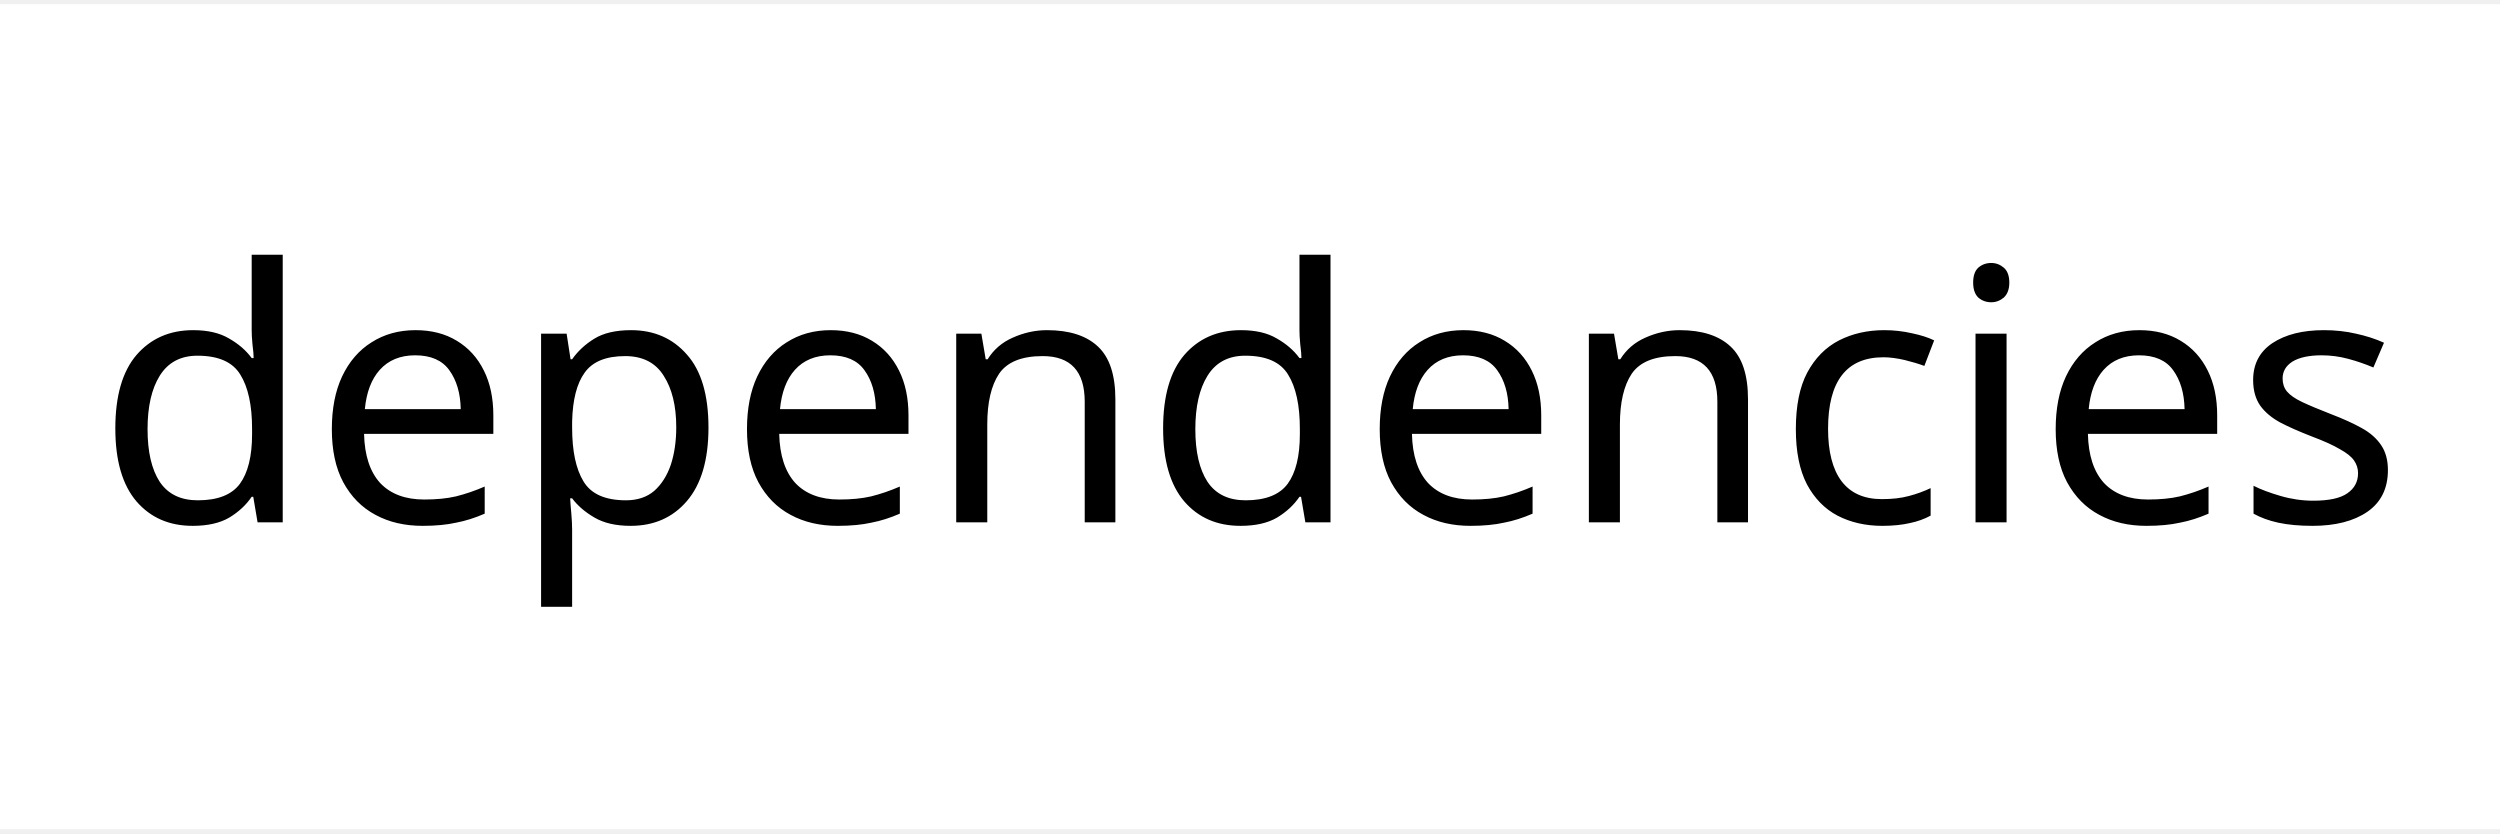
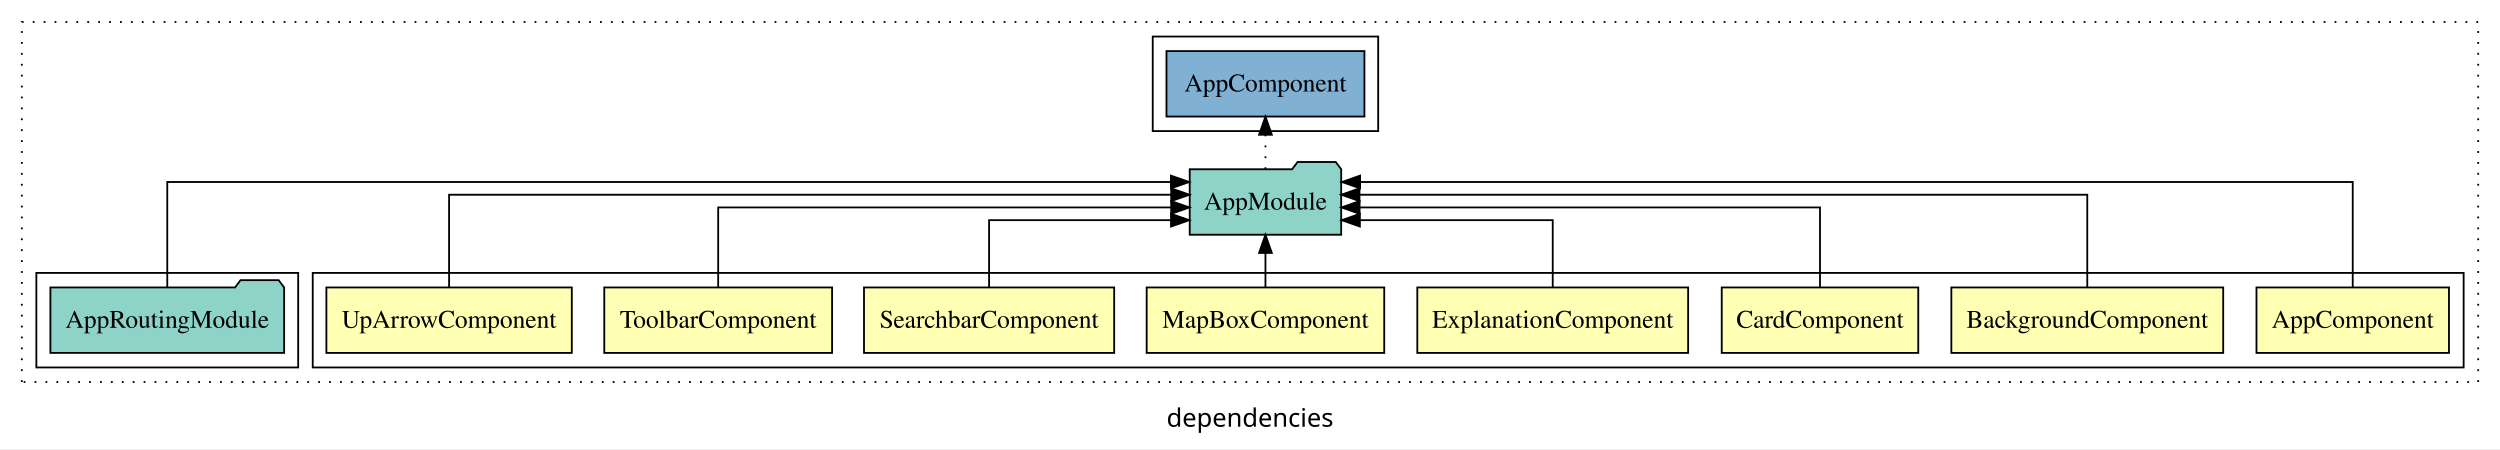
- <svg xmlns="http://www.w3.org/2000/svg" width="99pt" height="33pt" viewBox="0.00 0.00 99.41 32.80">
-   <g id="graph0" class="graph" transform="scale(1 1) rotate(0) translate(4 28.8)">
-     <polygon fill="white" stroke="transparent" points="-4,4 -4,-28.8 95.41,-28.8 95.41,4 -4,4" />
-     <text text-anchor="middle" x="45.7" y="-8.2" font-family="sans-serif" font-size="14.00">dependencies</text>
+ <svg xmlns="http://www.w3.org/2000/svg" width="1375pt" height="247pt" viewBox="0.00 0.00 1375.00 246.80">
+   <g id="graph0" class="graph" transform="scale(1 1) rotate(0) translate(4 242.8)">
+     <polygon fill="white" stroke="transparent" points="-4,4 -4,-242.8 1371,-242.8 1371,4 -4,4" />
+     <text text-anchor="middle" x="683.5" y="-8.2" font-family="sans-serif" font-size="14.00">dependencies</text>
+     <g id="clust1" class="cluster">
+       <polygon fill="none" stroke="black" stroke-dasharray="1,5" points="8,-32.8 8,-230.8 1359,-230.8 1359,-32.8 8,-32.8" />
+     </g>
+     <g id="clust2" class="cluster">
+       <polygon fill="none" stroke="black" points="168,-40.8 168,-92.8 1351,-92.8 1351,-40.8 168,-40.8" />
+     </g>
+     <g id="clust11" class="cluster">
+       <polygon fill="none" stroke="black" points="16,-40.8 16,-92.8 160,-92.8 160,-40.8 16,-40.8" />
+     </g>
+     <g id="clust13" class="cluster">
+       <polygon fill="none" stroke="black" points="630,-170.8 630,-222.8 754,-222.8 754,-170.8 630,-170.8" />
+     </g>
+     <g id="node1" class="node">
+       <polygon fill="#ffffb3" stroke="black" points="1342.94,-84.8 1237.06,-84.8 1237.06,-48.8 1342.94,-48.8 1342.94,-84.8" />
+       <text text-anchor="middle" x="1290" y="-62.6" font-family="Times,serif" font-size="14.00">AppComponent</text>
+     </g>
+     <g id="node9" class="node">
+       <polygon fill="#8dd3c7" stroke="black" points="733.66,-149.8 730.66,-153.8 709.66,-153.8 706.66,-149.8 650.34,-149.8 650.34,-113.8 733.66,-113.8 733.66,-149.8" />
+       <text text-anchor="middle" x="692" y="-127.6" font-family="Times,serif" font-size="14.00">AppModule</text>
+     </g>
+     <g id="edge1" class="edge">
+       <path fill="none" stroke="black" d="M1290,-84.81C1290,-107.29 1290,-142.8 1290,-142.8 1290,-142.8 744.05,-142.8 744.05,-142.8" />
+       <polygon fill="black" stroke="black" points="744.05,-139.3 734.05,-142.8 744.05,-146.3 744.05,-139.3" />
+     </g>
+     <g id="node2" class="node">
+       <polygon fill="#ffffb3" stroke="black" points="1218.76,-84.8 1069.24,-84.8 1069.24,-48.8 1218.76,-48.8 1218.76,-84.8" />
+       <text text-anchor="middle" x="1144" y="-62.6" font-family="Times,serif" font-size="14.00">BackgroundComponent</text>
+     </g>
+     <g id="edge2" class="edge">
+       <path fill="none" stroke="black" d="M1144,-84.93C1144,-105.37 1144,-135.8 1144,-135.8 1144,-135.8 743.71,-135.8 743.71,-135.8" />
+       <polygon fill="black" stroke="black" points="743.71,-132.3 733.71,-135.8 743.71,-139.3 743.71,-132.3" />
+     </g>
+     <g id="node3" class="node">
+       <polygon fill="#ffffb3" stroke="black" points="1051.05,-84.8 942.95,-84.8 942.95,-48.8 1051.05,-48.8 1051.05,-84.8" />
+       <text text-anchor="middle" x="997" y="-62.6" font-family="Times,serif" font-size="14.00">CardComponent</text>
+     </g>
+     <g id="edge3" class="edge">
+       <path fill="none" stroke="black" d="M997,-85.07C997,-103.36 997,-128.8 997,-128.8 997,-128.8 743.77,-128.8 743.77,-128.8" />
+       <polygon fill="black" stroke="black" points="743.77,-125.3 733.77,-128.8 743.77,-132.3 743.77,-125.3" />
+     </g>
+     <g id="node4" class="node">
+       <polygon fill="#ffffb3" stroke="black" points="924.48,-84.8 775.52,-84.8 775.52,-48.8 924.48,-48.8 924.48,-84.8" />
+       <text text-anchor="middle" x="850" y="-62.6" font-family="Times,serif" font-size="14.00">ExplanationComponent</text>
+     </g>
+     <g id="edge4" class="edge">
+       <path fill="none" stroke="black" d="M850,-84.81C850,-100.85 850,-121.8 850,-121.8 850,-121.8 743.93,-121.8 743.93,-121.8" />
+       <polygon fill="black" stroke="black" points="743.93,-118.3 733.93,-121.8 743.93,-125.3 743.93,-118.3" />
+     </g>
+     <g id="node5" class="node">
+       <polygon fill="#ffffb3" stroke="black" points="757.33,-84.8 626.67,-84.8 626.67,-48.8 757.33,-48.8 757.33,-84.8" />
+       <text text-anchor="middle" x="692" y="-62.6" font-family="Times,serif" font-size="14.00">MapBoxComponent</text>
+     </g>
+     <g id="edge5" class="edge">
+       <path fill="none" stroke="black" d="M692,-84.91C692,-84.91 692,-103.79 692,-103.79" />
+       <polygon fill="black" stroke="black" points="688.5,-103.79 692,-113.79 695.5,-103.79 688.5,-103.79" />
+     </g>
+     <g id="node6" class="node">
+       <polygon fill="#ffffb3" stroke="black" points="608.8,-84.8 471.2,-84.8 471.2,-48.8 608.8,-48.8 608.8,-84.8" />
+       <text text-anchor="middle" x="540" y="-62.6" font-family="Times,serif" font-size="14.00">SearchbarComponent</text>
+     </g>
+     <g id="edge6" class="edge">
+       <path fill="none" stroke="black" d="M540,-84.81C540,-100.85 540,-121.8 540,-121.8 540,-121.8 640.06,-121.8 640.06,-121.8" />
+       <polygon fill="black" stroke="black" points="640.06,-125.3 650.06,-121.8 640.06,-118.3 640.06,-125.3" />
+     </g>
+     <g id="node7" class="node">
+       <polygon fill="#ffffb3" stroke="black" points="453.65,-84.8 328.35,-84.8 328.35,-48.8 453.65,-48.8 453.65,-84.8" />
+       <text text-anchor="middle" x="391" y="-62.6" font-family="Times,serif" font-size="14.00">ToolbarComponent</text>
+     </g>
+     <g id="edge7" class="edge">
+       <path fill="none" stroke="black" d="M391,-85.07C391,-103.36 391,-128.8 391,-128.8 391,-128.8 640.15,-128.8 640.15,-128.8" />
+       <polygon fill="black" stroke="black" points="640.15,-132.3 650.15,-128.8 640.15,-125.3 640.15,-132.3" />
+     </g>
+     <g id="node8" class="node">
+       <polygon fill="#ffffb3" stroke="black" points="310.49,-84.8 175.51,-84.8 175.51,-48.8 310.49,-48.8 310.49,-84.8" />
+       <text text-anchor="middle" x="243" y="-62.6" font-family="Times,serif" font-size="14.00">UpArrowComponent</text>
+     </g>
+     <g id="edge8" class="edge">
+       <path fill="none" stroke="black" d="M243,-84.93C243,-105.37 243,-135.8 243,-135.8 243,-135.8 640.16,-135.8 640.16,-135.8" />
+       <polygon fill="black" stroke="black" points="640.16,-139.3 650.16,-135.8 640.16,-132.3 640.16,-139.3" />
+     </g>
+     <g id="node11" class="node">
+       <polygon fill="#80b1d3" stroke="black" points="746.44,-214.8 637.56,-214.8 637.56,-178.8 746.44,-178.8 746.44,-214.8" />
+       <text text-anchor="middle" x="692" y="-192.6" font-family="Times,serif" font-size="14.00">AppComponent </text>
+     </g>
+     <g id="edge10" class="edge">
+       <path fill="none" stroke="black" stroke-dasharray="1,5" d="M692,-149.91C692,-149.91 692,-168.79 692,-168.79" />
+       <polygon fill="black" stroke="black" points="688.5,-168.79 692,-178.79 695.5,-168.79 688.5,-168.79" />
+     </g>
+     <g id="node10" class="node">
+       <polygon fill="#8dd3c7" stroke="black" points="152.28,-84.8 149.28,-88.8 128.28,-88.8 125.28,-84.8 23.72,-84.8 23.72,-48.8 152.28,-48.8 152.28,-84.8" />
+       <text text-anchor="middle" x="88" y="-62.6" font-family="Times,serif" font-size="14.00">AppRoutingModule</text>
+     </g>
+     <g id="edge9" class="edge">
+       <path fill="none" stroke="black" d="M88,-84.81C88,-107.29 88,-142.8 88,-142.8 88,-142.8 640.01,-142.8 640.01,-142.8" />
+       <polygon fill="black" stroke="black" points="640.01,-146.3 650.01,-142.8 640.01,-139.3 640.01,-146.3" />
+     </g>
  </g>
</svg>
